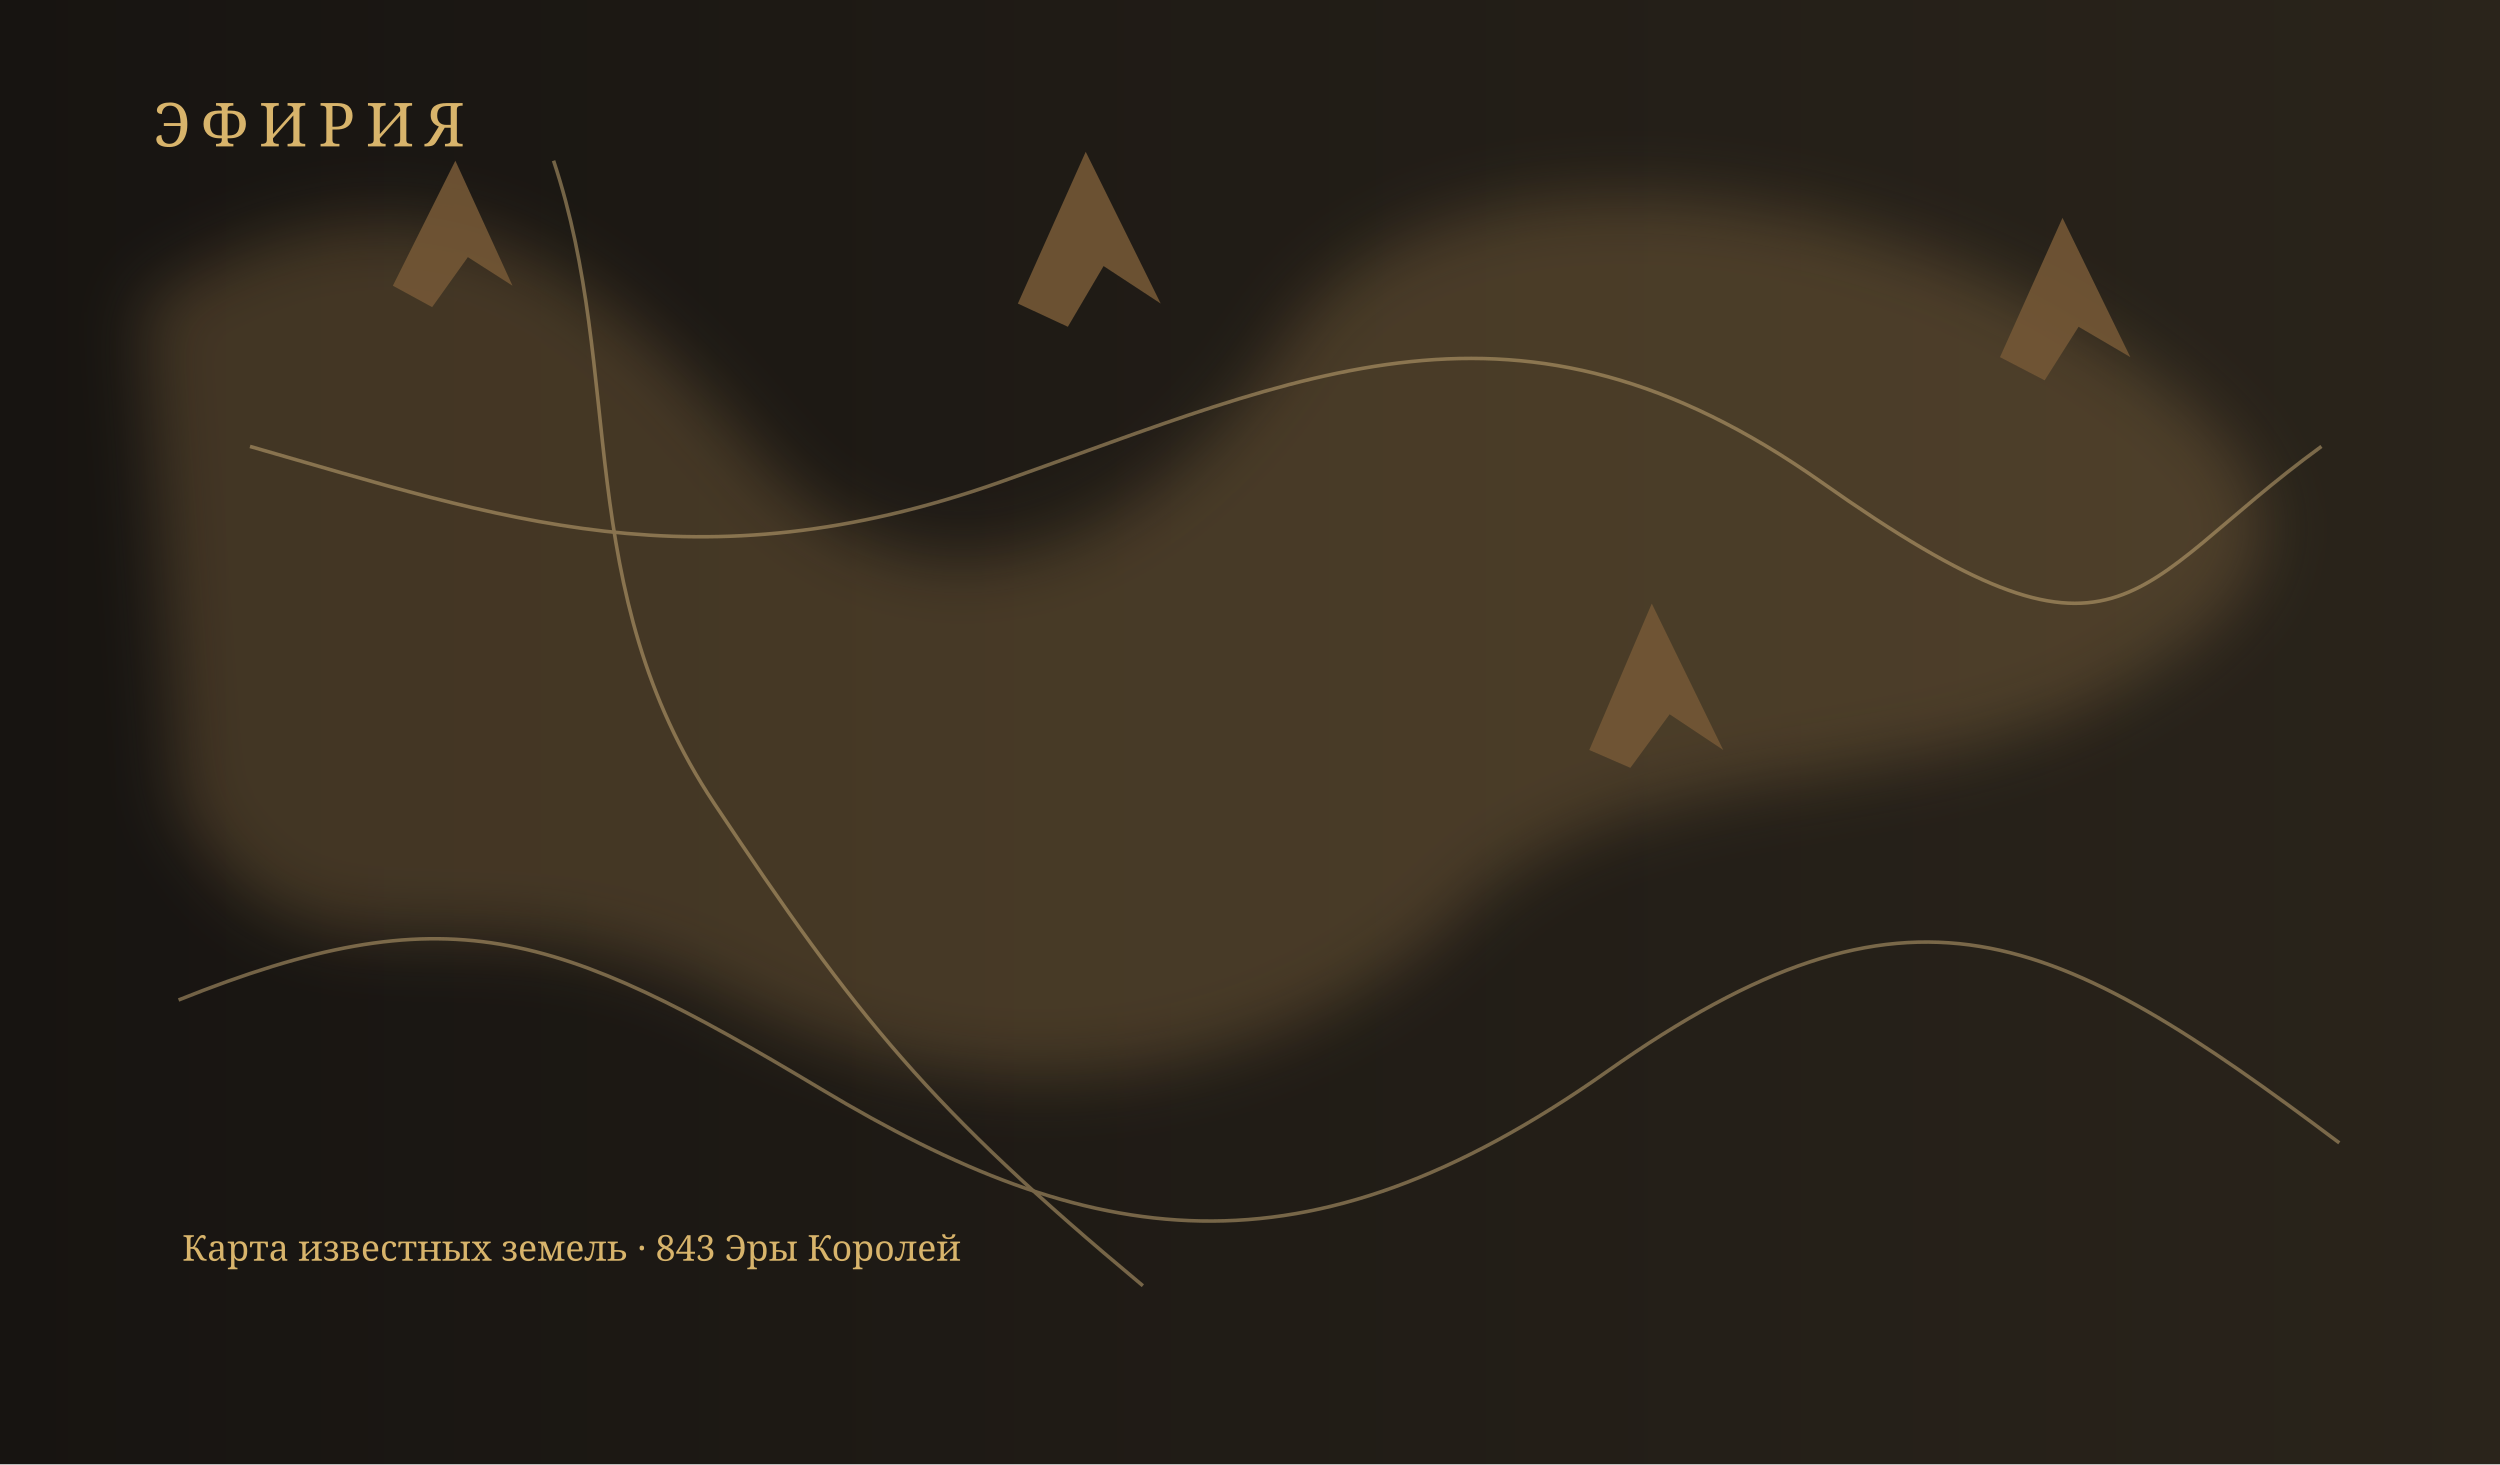
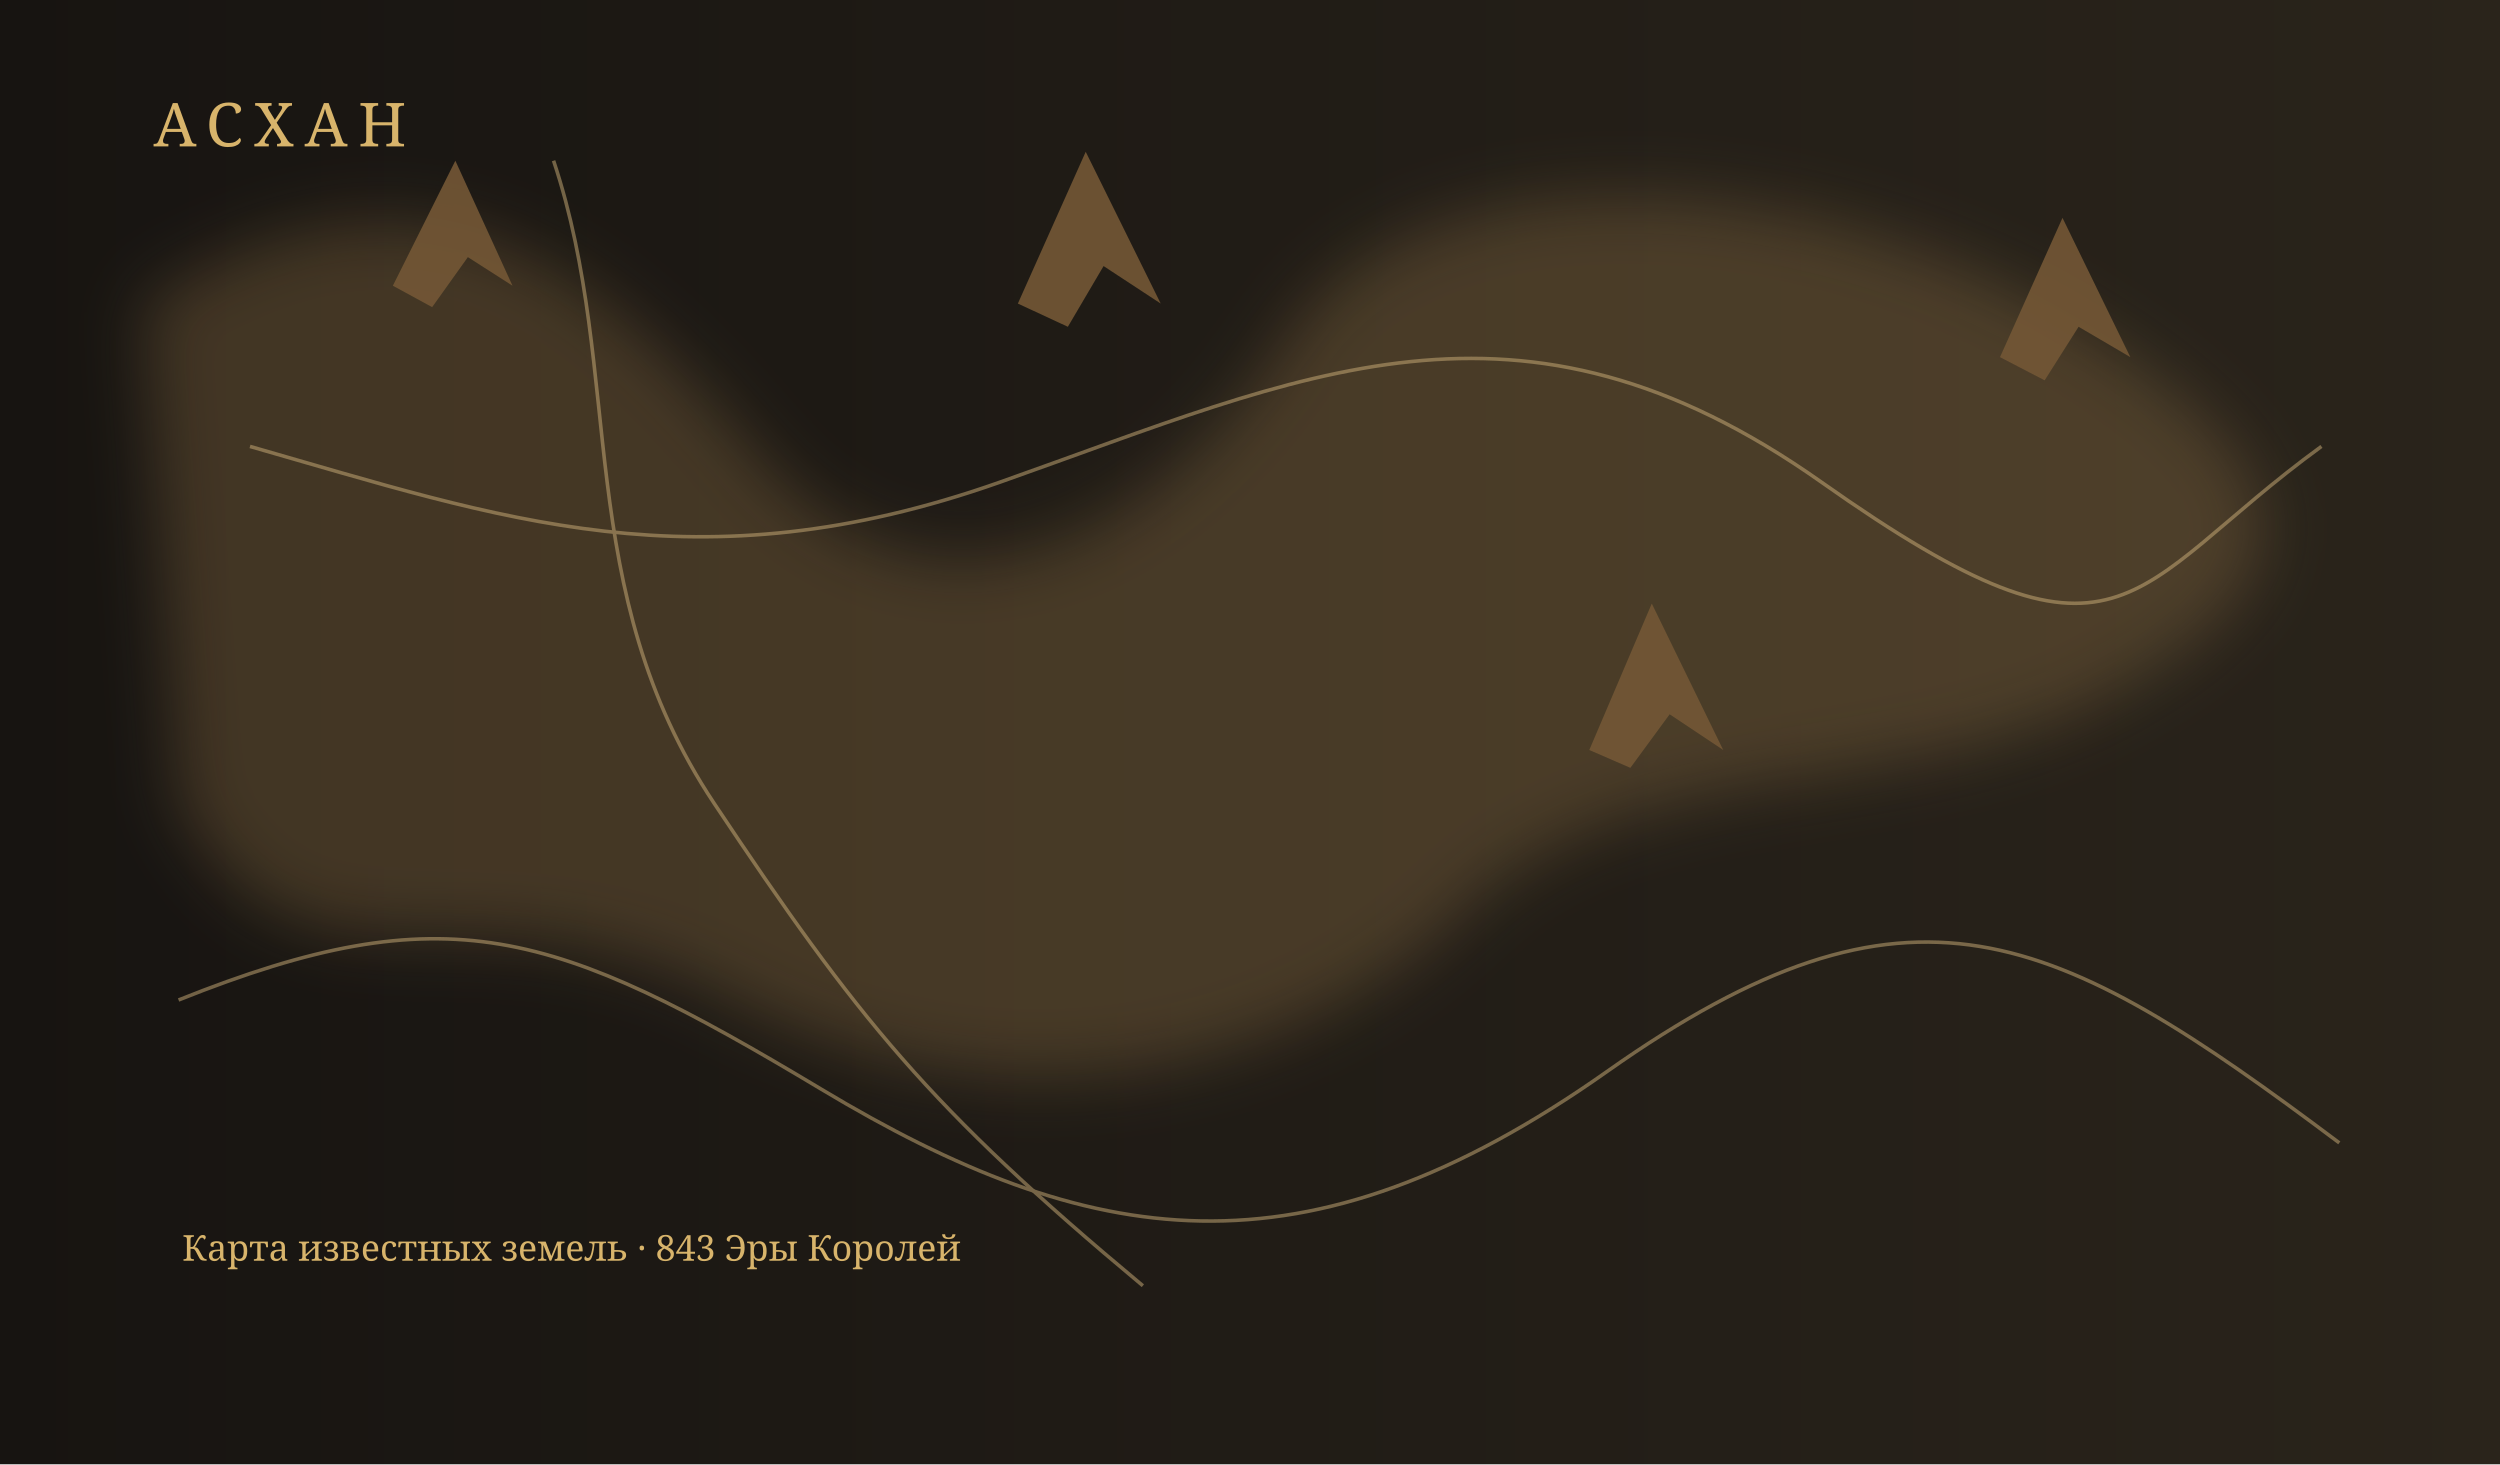
<svg xmlns="http://www.w3.org/2000/svg" viewBox="0 0 1400 820">
  <defs>
    <linearGradient id="bg" x1="0" x2="1">
      <stop offset="0" stop-color="#171411" />
      <stop offset="1" stop-color="#2a241b" />
    </linearGradient>
    <filter id="blur">
      <feGaussianBlur stdDeviation="18" />
    </filter>
  </defs>
  <rect width="1400" height="820" fill="url(#bg)" />
  <g opacity=".24" fill="#c59a5b" filter="url(#blur)">
    <path d="M80 170 C220 80,320 130,420 250 S650 300,720 190 S1010 90,1160 180 S1290 330,1180 390 S910 420,820 510 S560 640,410 560 S170 580,100 450Z" />
  </g>
  <g fill="none" stroke="#cdb079" stroke-width="2" opacity=".5">
    <path d="M100 560 C250 500,310 520,460 610 S730 720,900 600 S1150 520,1310 640" />
    <path d="M140 250 C280 290,390 330,560 270 S850 150,1020 270 S1190 330,1300 250" />
    <path d="M310 90 C350 210,320 330,400 450 S520 620,640 720" />
  </g>
  <g fill="#d8b46b" font-family="Georgia,serif">
-     <text x="86" y="82" font-size="34" letter-spacing="6">ЭФИРИЯ</text>
+     <text x="86" y="82" font-size="34" letter-spacing="6">АСХАН</text>
    <text x="102" y="706" font-size="20">Карта известных земель · 843 Эры Королей</text>
  </g>
  <g fill="#735735" opacity=".9">
    <path d="M220 160 l35 -70 32 70 -25 -16 -20 28z" />
    <path d="M570 170 l38 -85 42 85 -32 -21 -20 34z" />
    <path d="M890 420 l35 -82 40 82 -30 -20 -22 30z" />
    <path d="M1120 200 l35 -78 38 78 -29 -17 -19 30z" />
  </g>
</svg>
